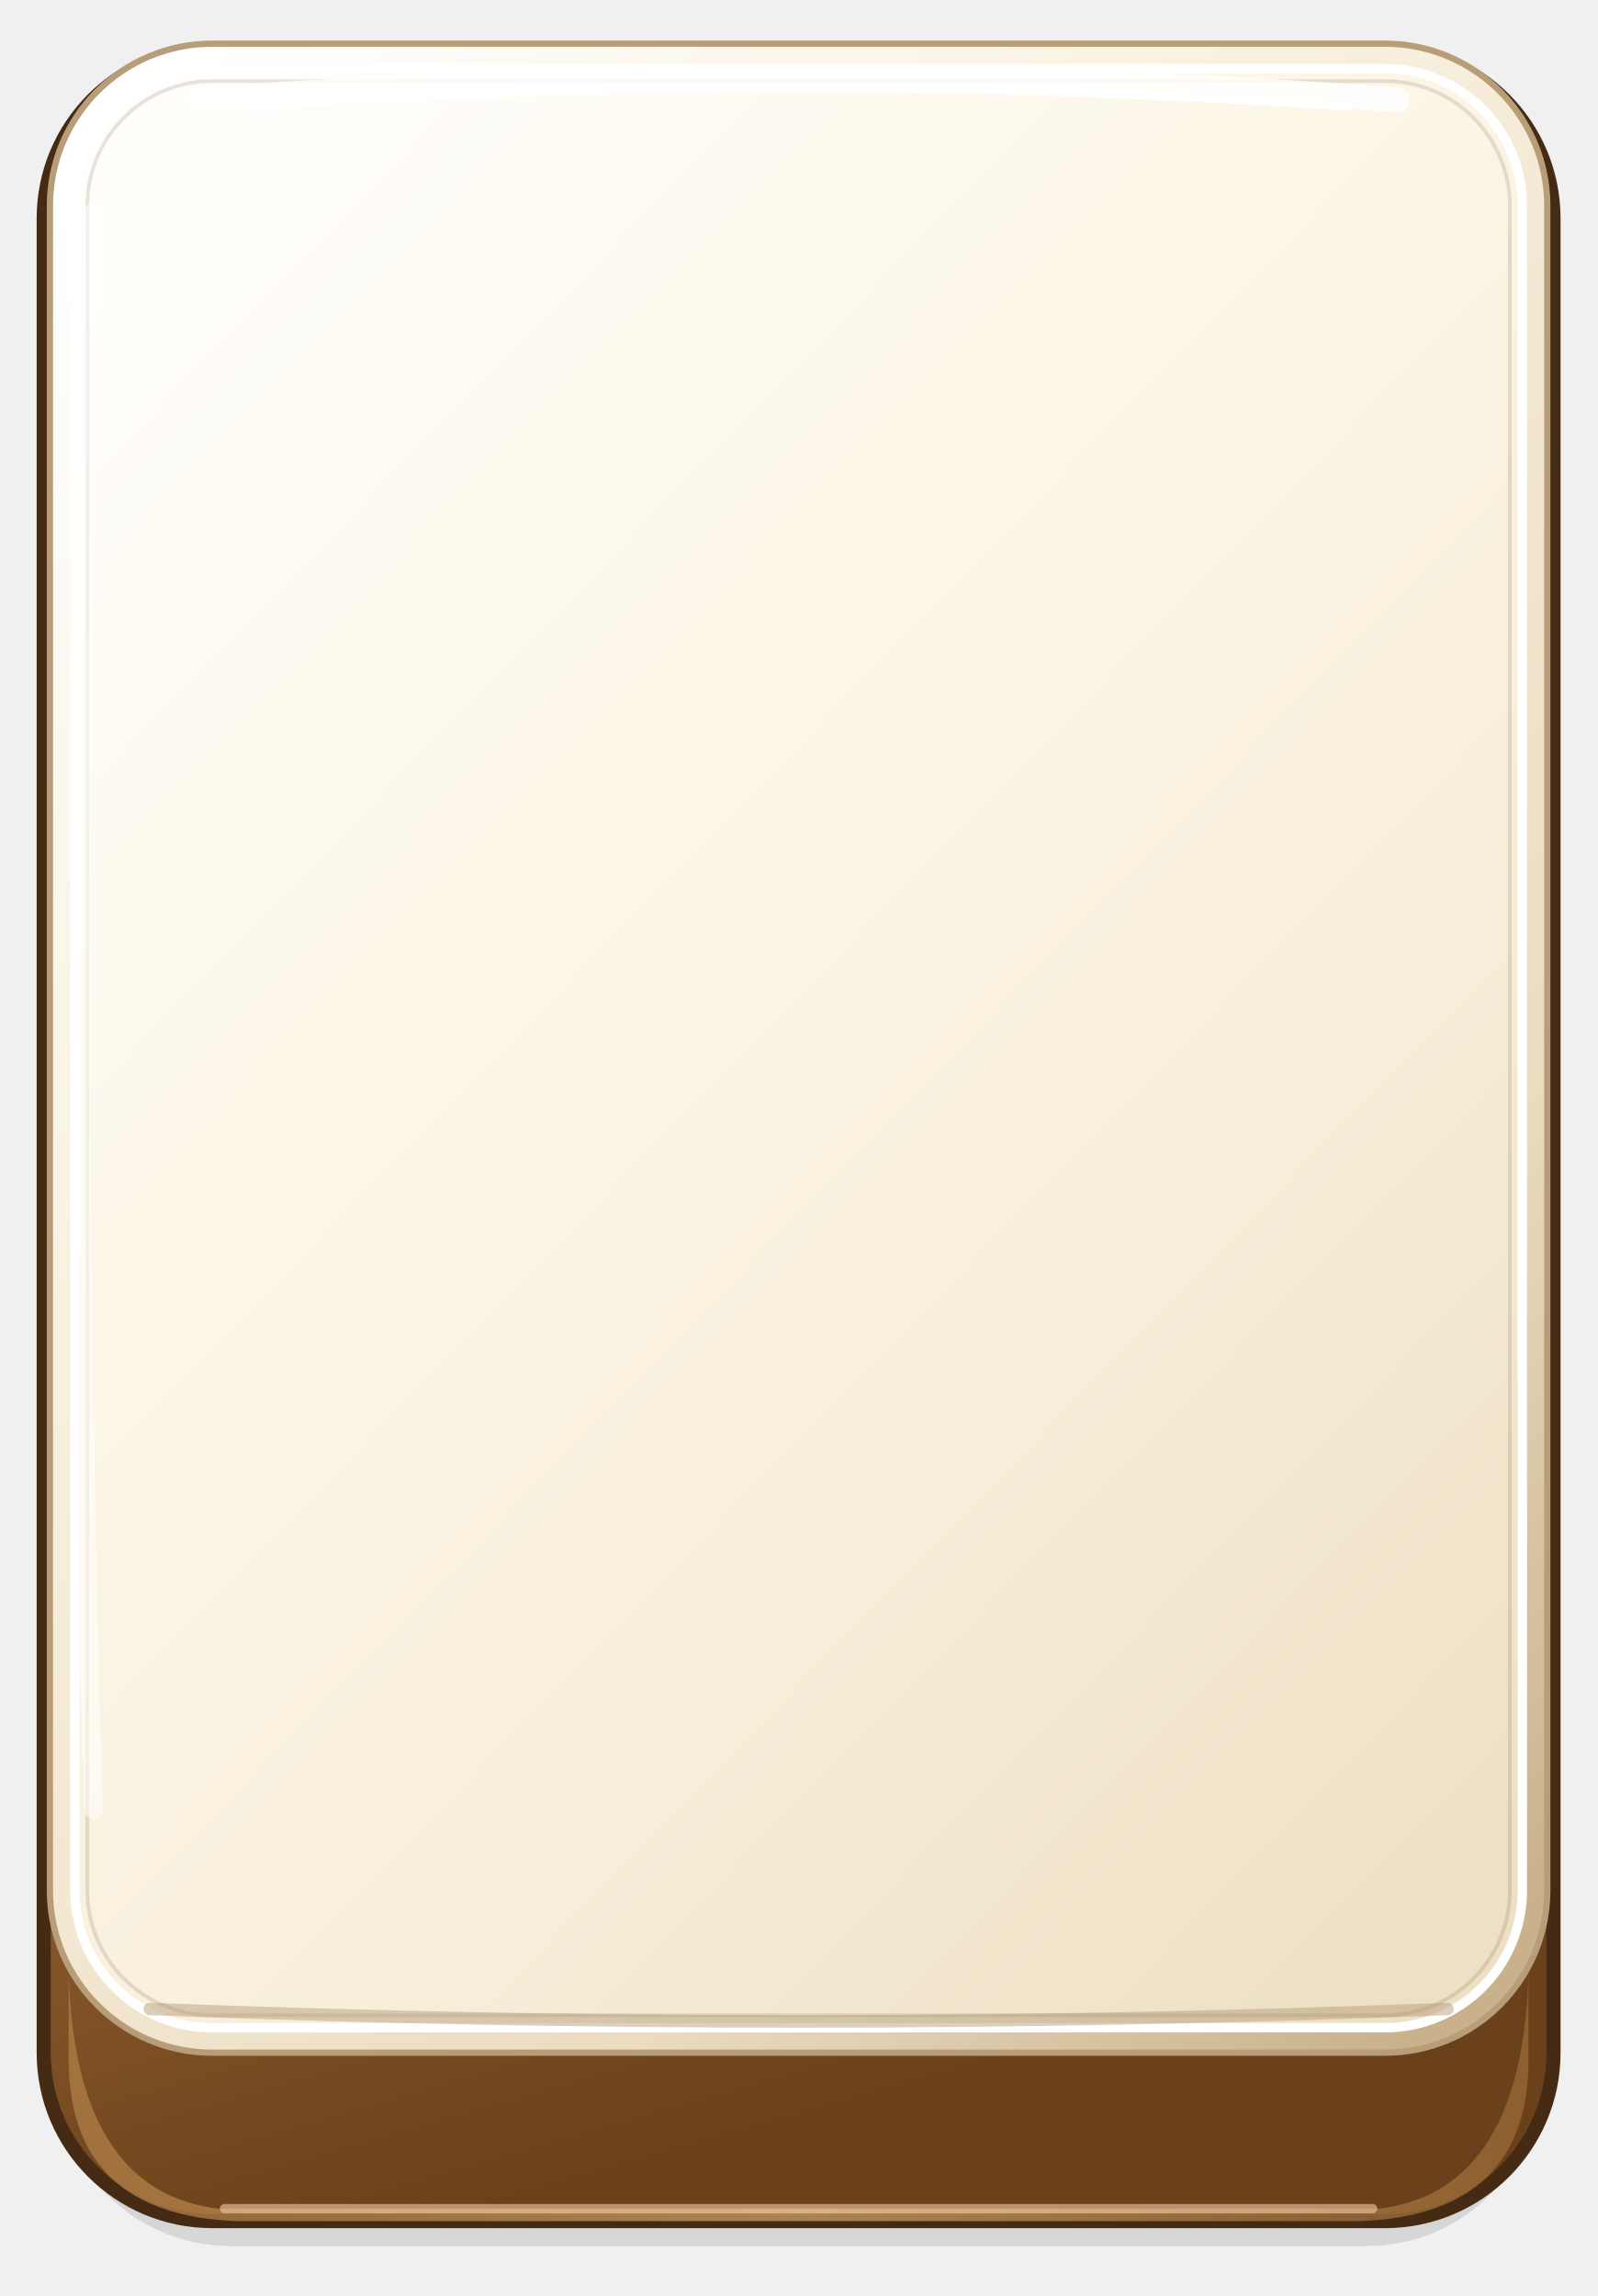
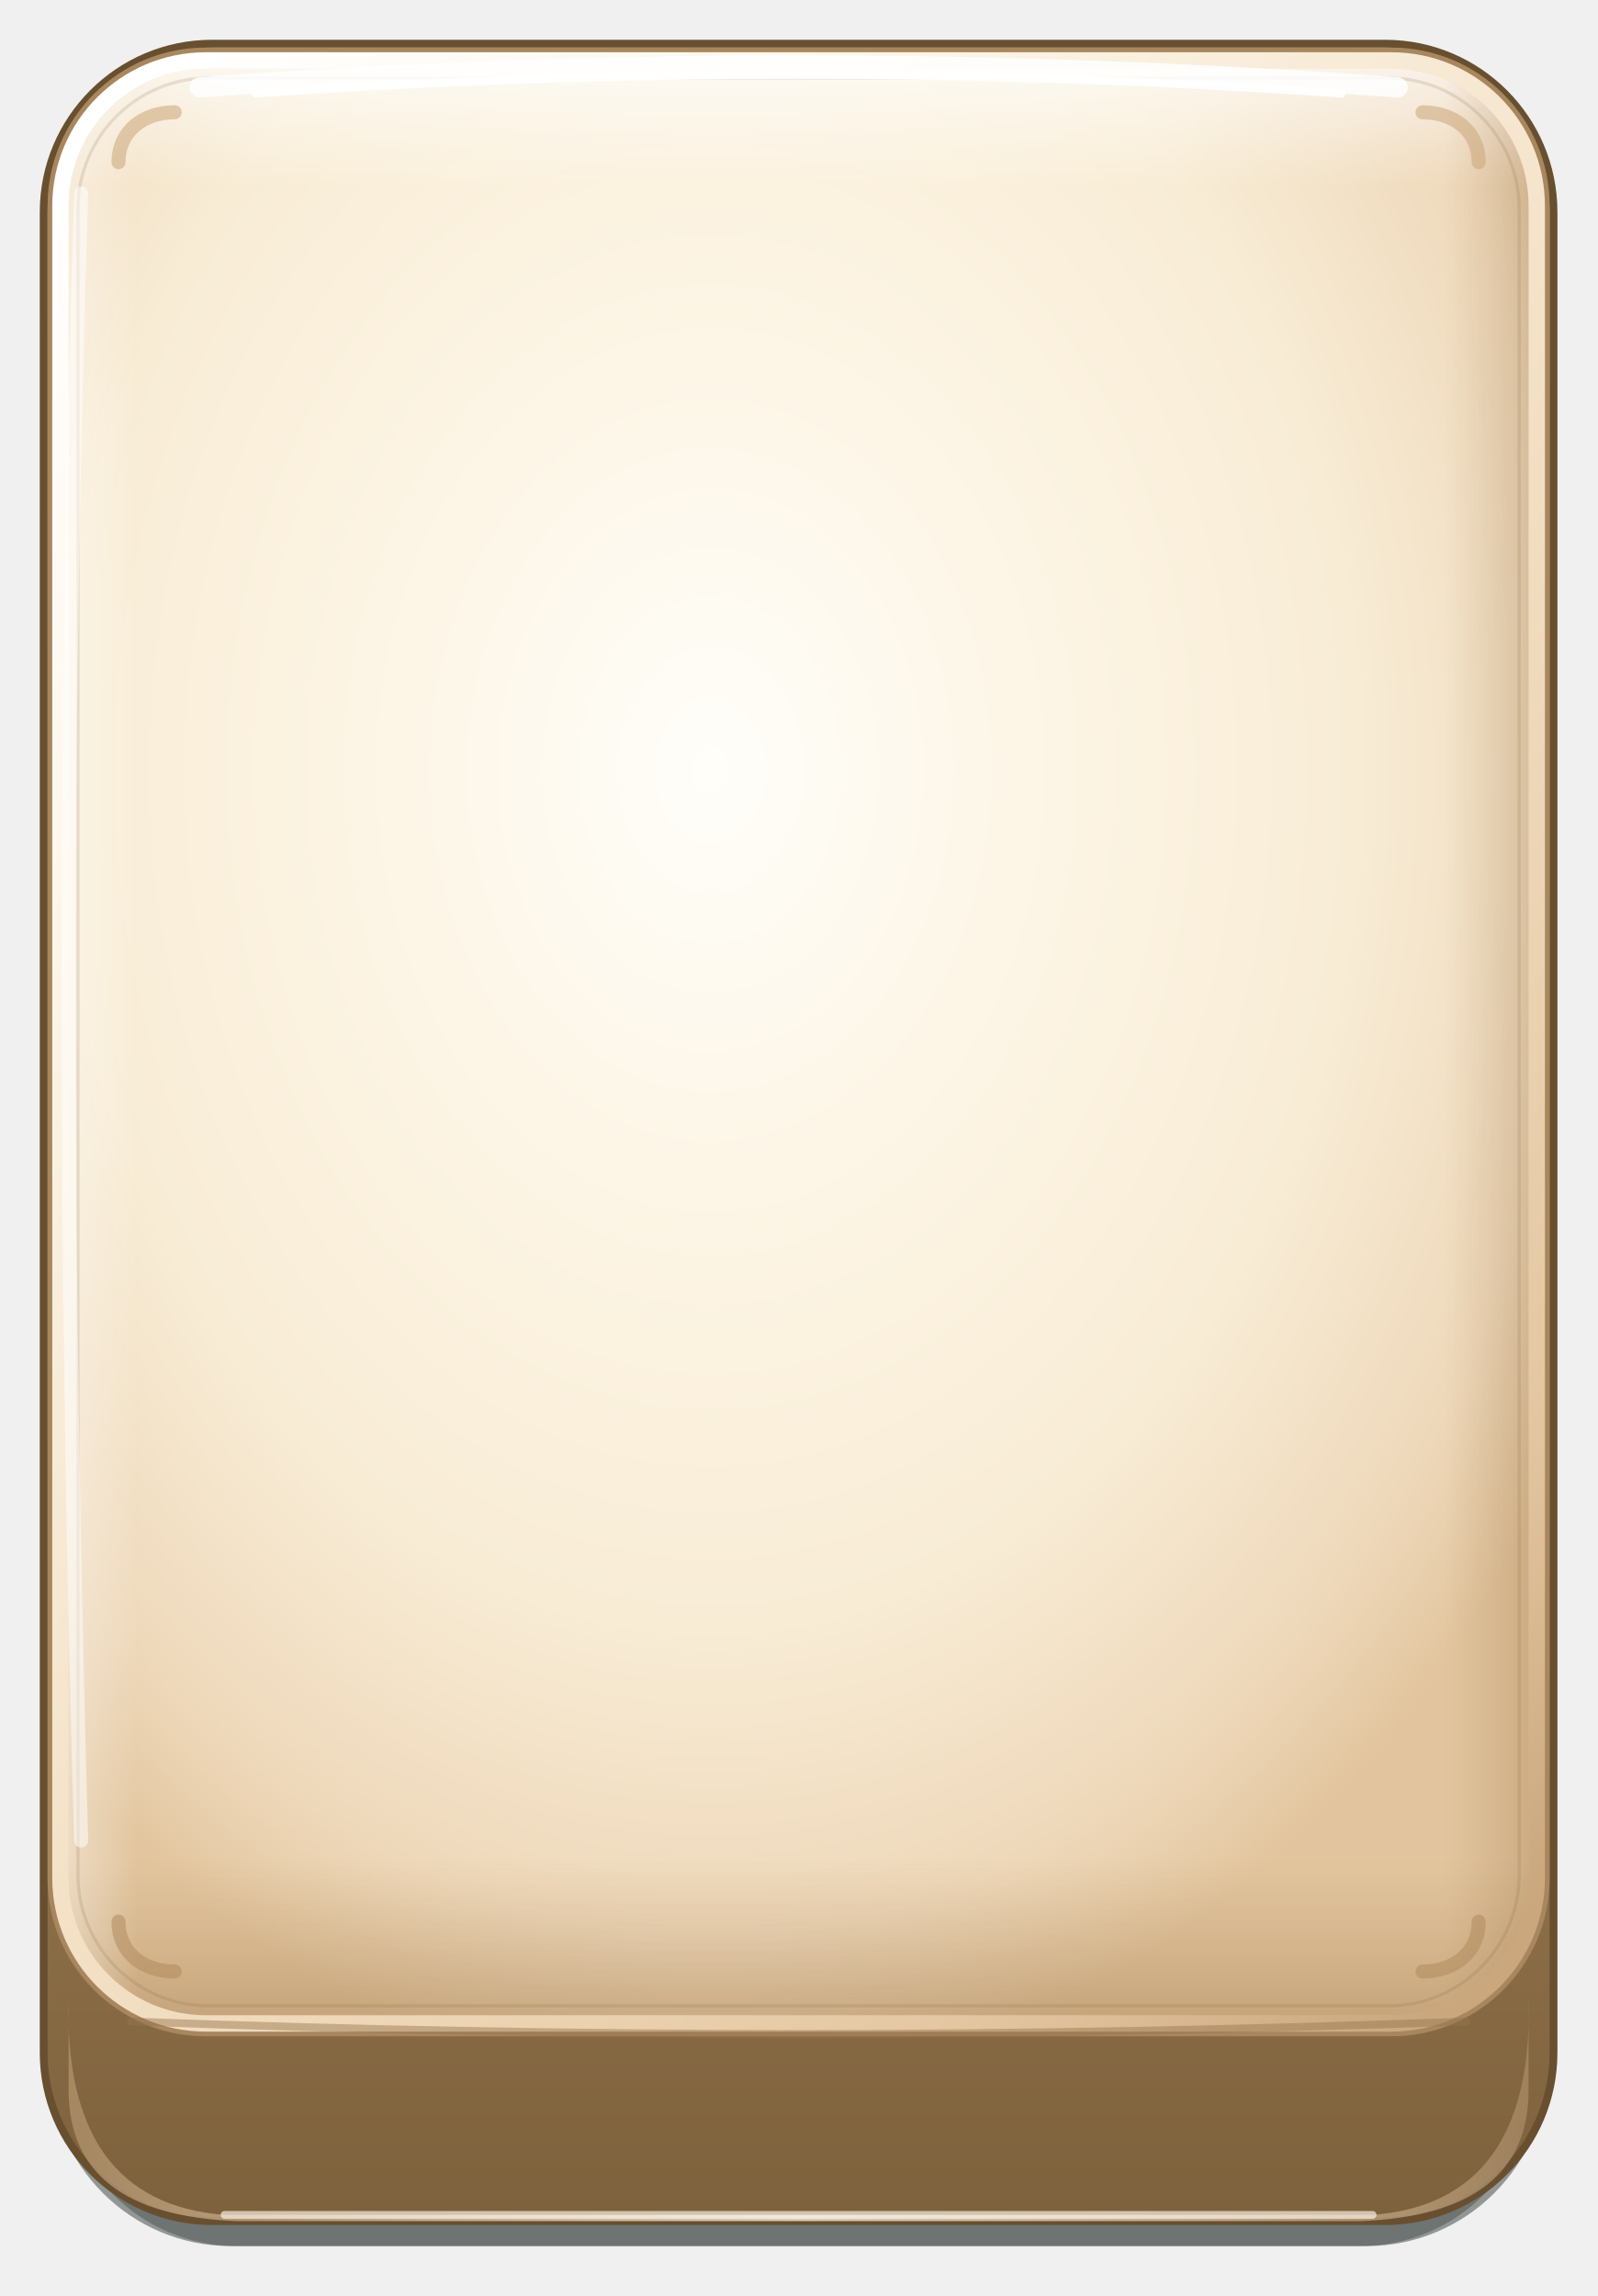
<svg xmlns="http://www.w3.org/2000/svg" width="512" height="736" viewBox="0 0 512 736">
  <defs>
-     <linearGradient id="shadow_grad" x1="0" y1="0" x2="0" y2="1">
-       <stop offset="0" stop-color="#0a1a14" stop-opacity="0.55" />
-       <stop offset="1" stop-color="#05100c" stop-opacity="0.15" />
+     <radialGradient id="base_shadow" cx="50%" cy="50%" r="50%">
+       <stop offset="60%" stop-color="#04120a" stop-opacity="0.45" />
+       <stop offset="85%" stop-color="#071a10" stop-opacity="0.2" />
+       <stop offset="100%" stop-color="#091e14" stop-opacity="0" />
+     </radialGradient>
+     <linearGradient id="ceramic_extrusion" x1="0" y1="0" x2="0" y2="1">
+       <stop offset="0%" stop-color="#cfb48e" />
+       <stop offset="25%" stop-color="#b89a72" />
+       <stop offset="65%" stop-color="#9d7f57" />
+       <stop offset="100%" stop-color="#7e623d" />
    </linearGradient>
-     <linearGradient id="bamboo_body" x1="0.1" y1="0" x2="0.3" y2="1">
-       <stop offset="0" stop-color="#d4a366" />
-       <stop offset="0.35" stop-color="#b68249" />
-       <stop offset="0.75" stop-color="#8f5d2d" />
-       <stop offset="1" stop-color="#6a411b" />
+     <linearGradient id="ceramic_lip_highlight" x1="0" y1="0" x2="1" y2="0">
+       <stop offset="0%" stop-color="#b0926b" />
+       <stop offset="25%" stop-color="#e2cbb0" />
+       <stop offset="50%" stop-color="#fff5e6" />
+       <stop offset="75%" stop-color="#e2cbb0" />
+       <stop offset="100%" stop-color="#a88a64" />
    </linearGradient>
-     <linearGradient id="bamboo_lip" x1="0" y1="0" x2="1" y2="0">
-       <stop offset="0" stop-color="#b8844b" />
-       <stop offset="0.5" stop-color="#dfb279" />
-       <stop offset="1" stop-color="#a06e39" />
+     <linearGradient id="porcelain_outer_rim" x1="0.1" y1="0" x2="0.9" y2="1">
+       <stop offset="0%" stop-color="#ffffff" />
+       <stop offset="20%" stop-color="#fdf7ec" />
+       <stop offset="55%" stop-color="#f3e0c4" />
+       <stop offset="85%" stop-color="#e4c7a2" />
+       <stop offset="100%" stop-color="#caa77d" />
    </linearGradient>
-     <linearGradient id="porcelain_rim" x1="0.1" y1="0" x2="0.9" y2="1">
-       <stop offset="0" stop-color="#ffffff" />
-       <stop offset="0.3" stop-color="#faf3e3" />
-       <stop offset="0.75" stop-color="#ebdcc0" />
-       <stop offset="1" stop-color="#c9b18c" />
+     <radialGradient id="porcelain_face_shading" cx="44%" cy="36%" r="68%">
+       <stop offset="0%" stop-color="#fffefa" />
+       <stop offset="30%" stop-color="#fdf6e7" />
+       <stop offset="65%" stop-color="#f8ecd5" />
+       <stop offset="88%" stop-color="#eed8ba" />
+       <stop offset="100%" stop-color="#e2c59e" />
+     </radialGradient>
+     <linearGradient id="face_ao_vertical" x1="0" y1="0" x2="0" y2="1">
+       <stop offset="0%" stop-color="#ffffff" stop-opacity="0.65" />
+       <stop offset="6%" stop-color="#ffffff" stop-opacity="0" />
+       <stop offset="92%" stop-color="#9a7140" stop-opacity="0" />
+       <stop offset="100%" stop-color="#805626" stop-opacity="0.28" />
    </linearGradient>
-     <linearGradient id="porcelain_face" x1="0.12" y1="0" x2="0.88" y2="1">
-       <stop offset="0" stop-color="#fffefb" />
-       <stop offset="0.35" stop-color="#fdf7e9" />
-       <stop offset="0.7" stop-color="#f7edd8" />
-       <stop offset="1" stop-color="#ede0c4" />
+     <linearGradient id="face_ao_horizontal" x1="0" y1="0" x2="1" y2="0">
+       <stop offset="0%" stop-color="#ffffff" stop-opacity="0.4" />
+       <stop offset="5%" stop-color="#ffffff" stop-opacity="0" />
+       <stop offset="94%" stop-color="#92693a" stop-opacity="0" />
+       <stop offset="100%" stop-color="#7c5122" stop-opacity="0.22" />
    </linearGradient>
  </defs>
-   <rect x="18" y="24" width="476" height="696" rx="56" fill="url(#shadow_grad)" opacity="0.75" />
-   <rect x="14" y="16" width="484" height="696" rx="54" fill="url(#bamboo_body)" stroke="#452a14" stroke-width="4.5" />
-   <path d="M22 620 Q20 702 70 708 H442 Q492 702 490 620 V660 Q490 710 436 712 H76 Q22 710 22 660 Z" fill="url(#bamboo_lip)" opacity="0.65" />
-   <path d="M72 708 H440" stroke="#f0caa1" stroke-width="3" stroke-linecap="round" opacity="0.6" />
-   <rect x="16" y="14" width="480" height="644" rx="52" fill="url(#porcelain_rim)" stroke="#b89e78" stroke-width="2" />
-   <rect x="24" y="22" width="464" height="628" rx="44" fill="url(#porcelain_face)" stroke="#ffffff" stroke-width="3" />
-   <rect x="28" y="26" width="456" height="620" rx="40" fill="none" stroke="#684f35" stroke-width="1.2" opacity="0.16" />
-   <path d="M64 32 Q256 18 448 32" fill="none" stroke="#ffffff" stroke-width="8" stroke-linecap="round" opacity="0.82" />
-   <path d="M80 34 Q256 22 432 34" fill="none" stroke="#ffffff" stroke-width="3" stroke-linecap="round" opacity="0.95" />
-   <path d="M30 68 Q22 320 30 580" fill="none" stroke="#ffffff" stroke-width="6" stroke-linecap="round" opacity="0.55" />
-   <path d="M48 644 Q256 652 464 644" fill="none" stroke="#b09673" stroke-width="4" stroke-linecap="round" opacity="0.45" />
+   <rect x="16" y="24" width="480" height="696" rx="58" fill="#04120a" opacity="0.4" />
+   <rect x="20" y="30" width="472" height="690" rx="56" fill="#020a06" opacity="0.25" />
+   <rect x="14" y="14" width="484" height="698" rx="54" fill="url(#ceramic_extrusion)" stroke="#684f2f" stroke-width="2.5" />
+   <path d="M22 640 Q20 706 72 710 H440 Q492 706 490 640 V670 Q490 710 436 712 H76 Q22 710 22 670 Z" fill="url(#ceramic_lip_highlight)" opacity="0.75" />
+   <path d="M72 710 H440" stroke="#fff8ee" stroke-width="2.5" stroke-linecap="round" opacity="0.65" />
+   <rect x="16" y="16" width="480" height="636" rx="50" fill="url(#porcelain_outer_rim)" stroke="#a8875e" stroke-width="1.5" />
+   <rect x="22" y="22" width="468" height="624" rx="44" fill="url(#porcelain_face_shading)" />
+   <rect x="22" y="22" width="468" height="624" rx="44" fill="url(#face_ao_vertical)" />
+   <rect x="22" y="22" width="468" height="624" rx="44" fill="url(#face_ao_horizontal)" />
+   <path d="M38 52 C38 42 46 36 56 36" fill="none" stroke="#caa576" stroke-width="4.5" stroke-linecap="round" opacity="0.55" />
+   <path d="M474 52 C474 42 466 36 456 36" fill="none" stroke="#caa576" stroke-width="4.5" stroke-linecap="round" opacity="0.55" />
+   <path d="M38 616 C38 626 46 632 56 632" fill="none" stroke="#b08a5c" stroke-width="4.5" stroke-linecap="round" opacity="0.55" />
+   <path d="M474 616 C474 626 466 632 456 632" fill="none" stroke="#b08a5c" stroke-width="4.5" stroke-linecap="round" opacity="0.55" />
+   <rect x="25" y="25" width="462" height="618" rx="42" fill="none" stroke="#7a5d38" stroke-width="1.0" opacity="0.16" />
+   <path d="M64 28 Q256 14 448 28" fill="none" stroke="#ffffff" stroke-width="6.5" stroke-linecap="round" opacity="0.85" />
+   <path d="M82 30 Q256 18 430 30" fill="none" stroke="#ffffff" stroke-width="2.5" stroke-linecap="round" opacity="0.95" />
+   <path d="M26 62 Q18 310 26 590" fill="none" stroke="#ffffff" stroke-width="4.5" stroke-linecap="round" opacity="0.5" />
+   <path d="M42 648 Q256 656 470 648" fill="none" stroke="#94744b" stroke-width="2.5" stroke-linecap="round" opacity="0.45" />
</svg>
